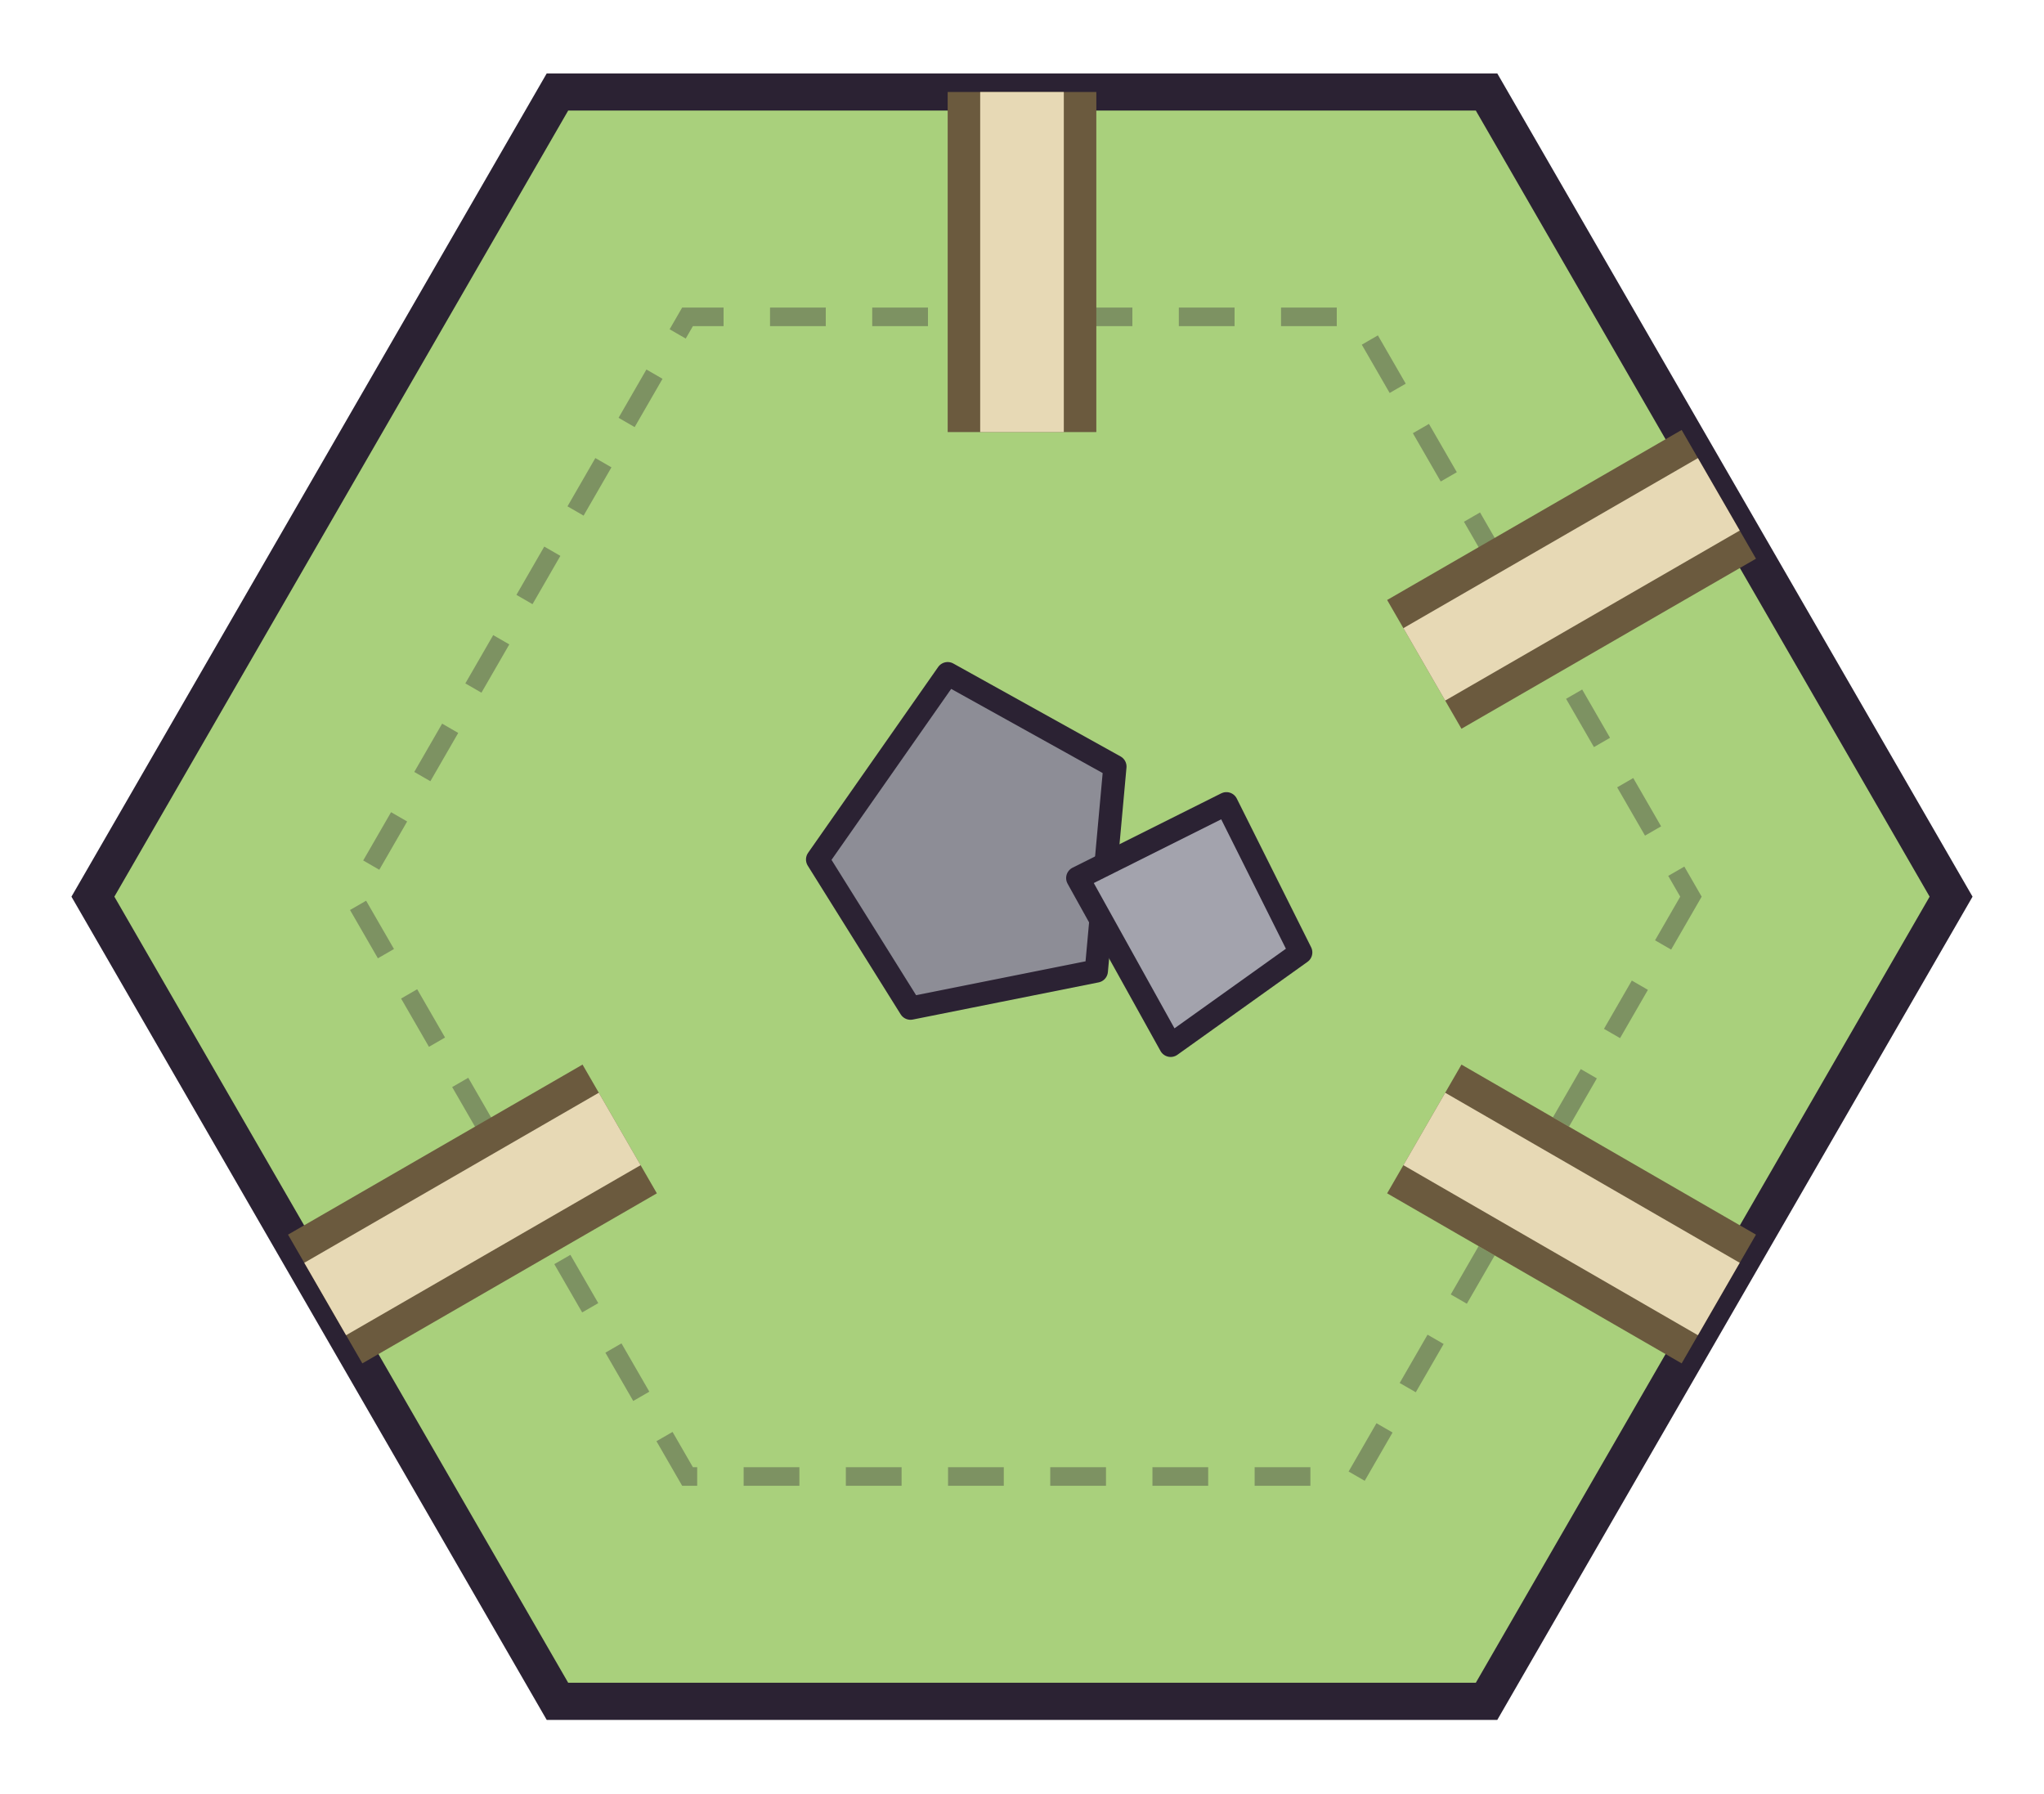
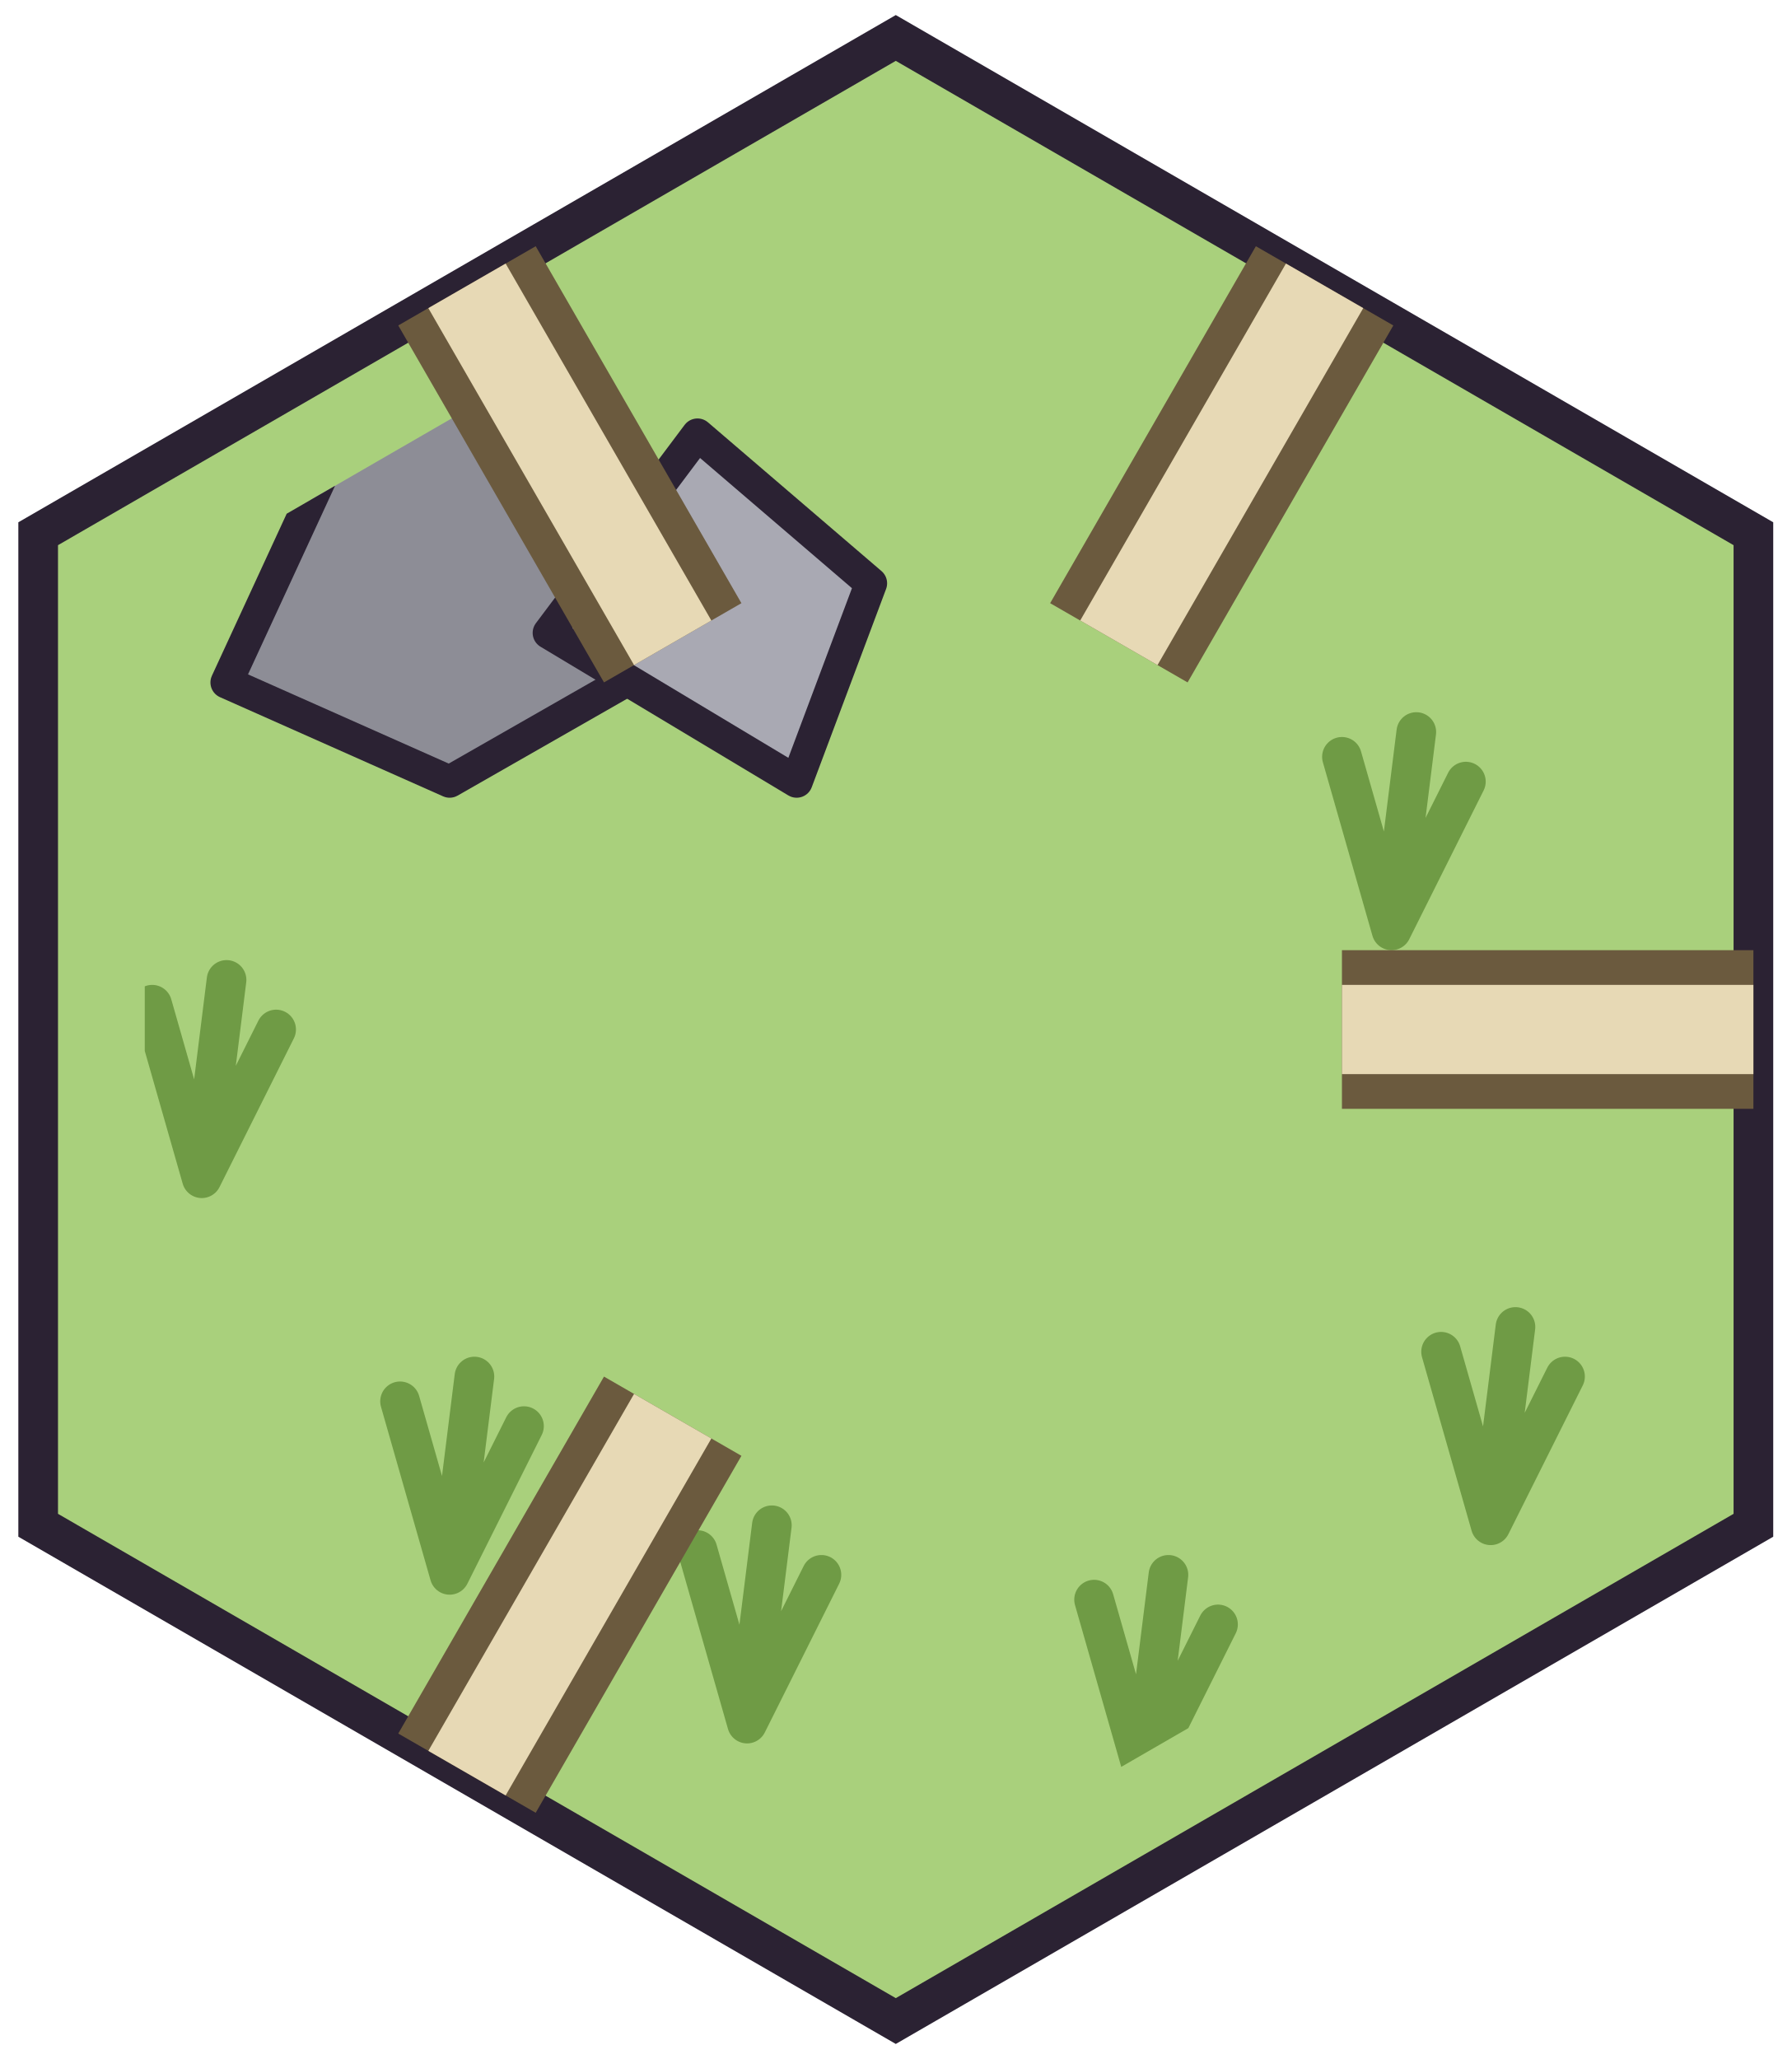
- <svg xmlns="http://www.w3.org/2000/svg" viewBox="0 0 220 193" width="220" height="193" font-family="DejaVu Sans, Arial, sans-serif">
-   <polygon id="tile" points="210.0,96.5 160.0,183.1 60.0,183.1 10.0,96.5 60.0,9.9 160.0,9.9" fill="#a9d07c" stroke="#2b2233" stroke-width="4" />
-   <g id="art-slot">
-     <polygon points="182.0,96.5 146.0,158.9 74.0,158.9 38.0,96.5 74.0,34.1 146.0,34.1" fill="none" stroke="#2b2233" stroke-opacity="0.35" stroke-width="2" stroke-dasharray="6 5" />
+ <svg xmlns="http://www.w3.org/2000/svg" viewBox="-36.14 -41.50 72.28 83.00" width="181" height="208" font-family="DejaVu Sans, Arial, sans-serif">
+   <polygon points="34.6,20.0 0.0,40.0 -34.6,20.0 -34.6,-20.0 -0.0,-40.0 34.6,-20.0" fill="#a9d07c" stroke="#2b2233" stroke-width="1.6" />
+   <clipPath id="c_iron">
+     <polygon points="30.3,17.5 0.0,35.0 -30.3,17.5 -30.3,-17.5 -0.0,-35.0 30.3,-17.5" />
+   </clipPath>
+   <g clip-path="url(#c_iron)">
+     <path d="M-18 22 l-2 -7 M-18 22 l1 -8 M-18 22 l3 -6" stroke="#6f9b45" stroke-width="1.6" fill="none" stroke-linecap="round" />
+     <path d="M-6 28 l-2 -7 M-6 28 l1 -8 M-6 28 l3 -6" stroke="#6f9b45" stroke-width="1.6" fill="none" stroke-linecap="round" />
+     <path d="M10 30 l-2 -7 M10 30 l1 -8 M10 30 l3 -6" stroke="#6f9b45" stroke-width="1.6" fill="none" stroke-linecap="round" />
+     <path d="M24 20 l-2 -7 M24 20 l1 -8 M24 20 l3 -6" stroke="#6f9b45" stroke-width="1.6" fill="none" stroke-linecap="round" />
+     <path d="M20 -4 l-2 -7 M20 -4 l1 -8 M20 -4 l3 -6" stroke="#6f9b45" stroke-width="1.6" fill="none" stroke-linecap="round" />
+     <path d="M-28 6 l-2 -7 M-28 6 l1 -8 M-28 6 l3 -6" stroke="#6f9b45" stroke-width="1.6" fill="none" stroke-linecap="round" />
+     <g stroke="#2b2233" stroke-width="1.3" stroke-linejoin="round">
+       <polygon points="-27,-14 -21,-27 -12,-24 -11,-14 -18,-10" fill="#8d8d96" />
+       <polygon points="-14,-16 -8,-24 -1,-18 -4,-10" fill="#a9a9b3" />
+     </g>
  </g>
-   <line x1="185.0" y1="139.8" x2="153.3" y2="121.5" stroke="#6b5a3e" stroke-width="16" stroke-linecap="butt" />
-   <line x1="185.0" y1="139.8" x2="153.3" y2="121.5" stroke="#e7d9b5" stroke-width="9" stroke-linecap="butt" />
-   <line x1="185.0" y1="53.2" x2="153.3" y2="71.5" stroke="#6b5a3e" stroke-width="16" stroke-linecap="butt" />
-   <line x1="185.0" y1="53.2" x2="153.3" y2="71.5" stroke="#e7d9b5" stroke-width="9" stroke-linecap="butt" />
-   <line x1="110.0" y1="9.9" x2="110.0" y2="46.5" stroke="#6b5a3e" stroke-width="16" stroke-linecap="butt" />
-   <line x1="110.0" y1="9.9" x2="110.0" y2="46.5" stroke="#e7d9b5" stroke-width="9" stroke-linecap="butt" />
-   <line x1="35.0" y1="139.8" x2="66.7" y2="121.5" stroke="#6b5a3e" stroke-width="16" stroke-linecap="butt" />
-   <line x1="35.0" y1="139.8" x2="66.7" y2="121.5" stroke="#e7d9b5" stroke-width="9" stroke-linecap="butt" />
-   <g stroke="#2b2233" stroke-width="2.5" stroke-linejoin="round">
-     <polygon points="88.0,92.5 102.0,72.5 120.0,82.5 118.0,104.5 98.0,108.5" fill="#8d8d96" />
-     <polygon points="116.0,94.5 132.0,86.5 140.0,102.5 126.0,112.5" fill="#a3a3ad" />
-   </g>
+   <line x1="34.6" y1="0.0" x2="18.0" y2="0.0" stroke="#6b5a3e" stroke-width="6.4" />
+   <line x1="34.6" y1="0.0" x2="18.0" y2="0.0" stroke="#e7d9b5" stroke-width="3.6" />
+   <line x1="17.3" y1="-30.0" x2="9.0" y2="-15.6" stroke="#6b5a3e" stroke-width="6.4" />
+   <line x1="17.3" y1="-30.0" x2="9.0" y2="-15.6" stroke="#e7d9b5" stroke-width="3.6" />
+   <line x1="-17.3" y1="-30.0" x2="-9.0" y2="-15.6" stroke="#6b5a3e" stroke-width="6.4" />
+   <line x1="-17.3" y1="-30.0" x2="-9.0" y2="-15.6" stroke="#e7d9b5" stroke-width="3.6" />
+   <line x1="-17.3" y1="30.0" x2="-9.0" y2="15.6" stroke="#6b5a3e" stroke-width="6.4" />
+   <line x1="-17.3" y1="30.0" x2="-9.0" y2="15.6" stroke="#e7d9b5" stroke-width="3.6" />
</svg>
